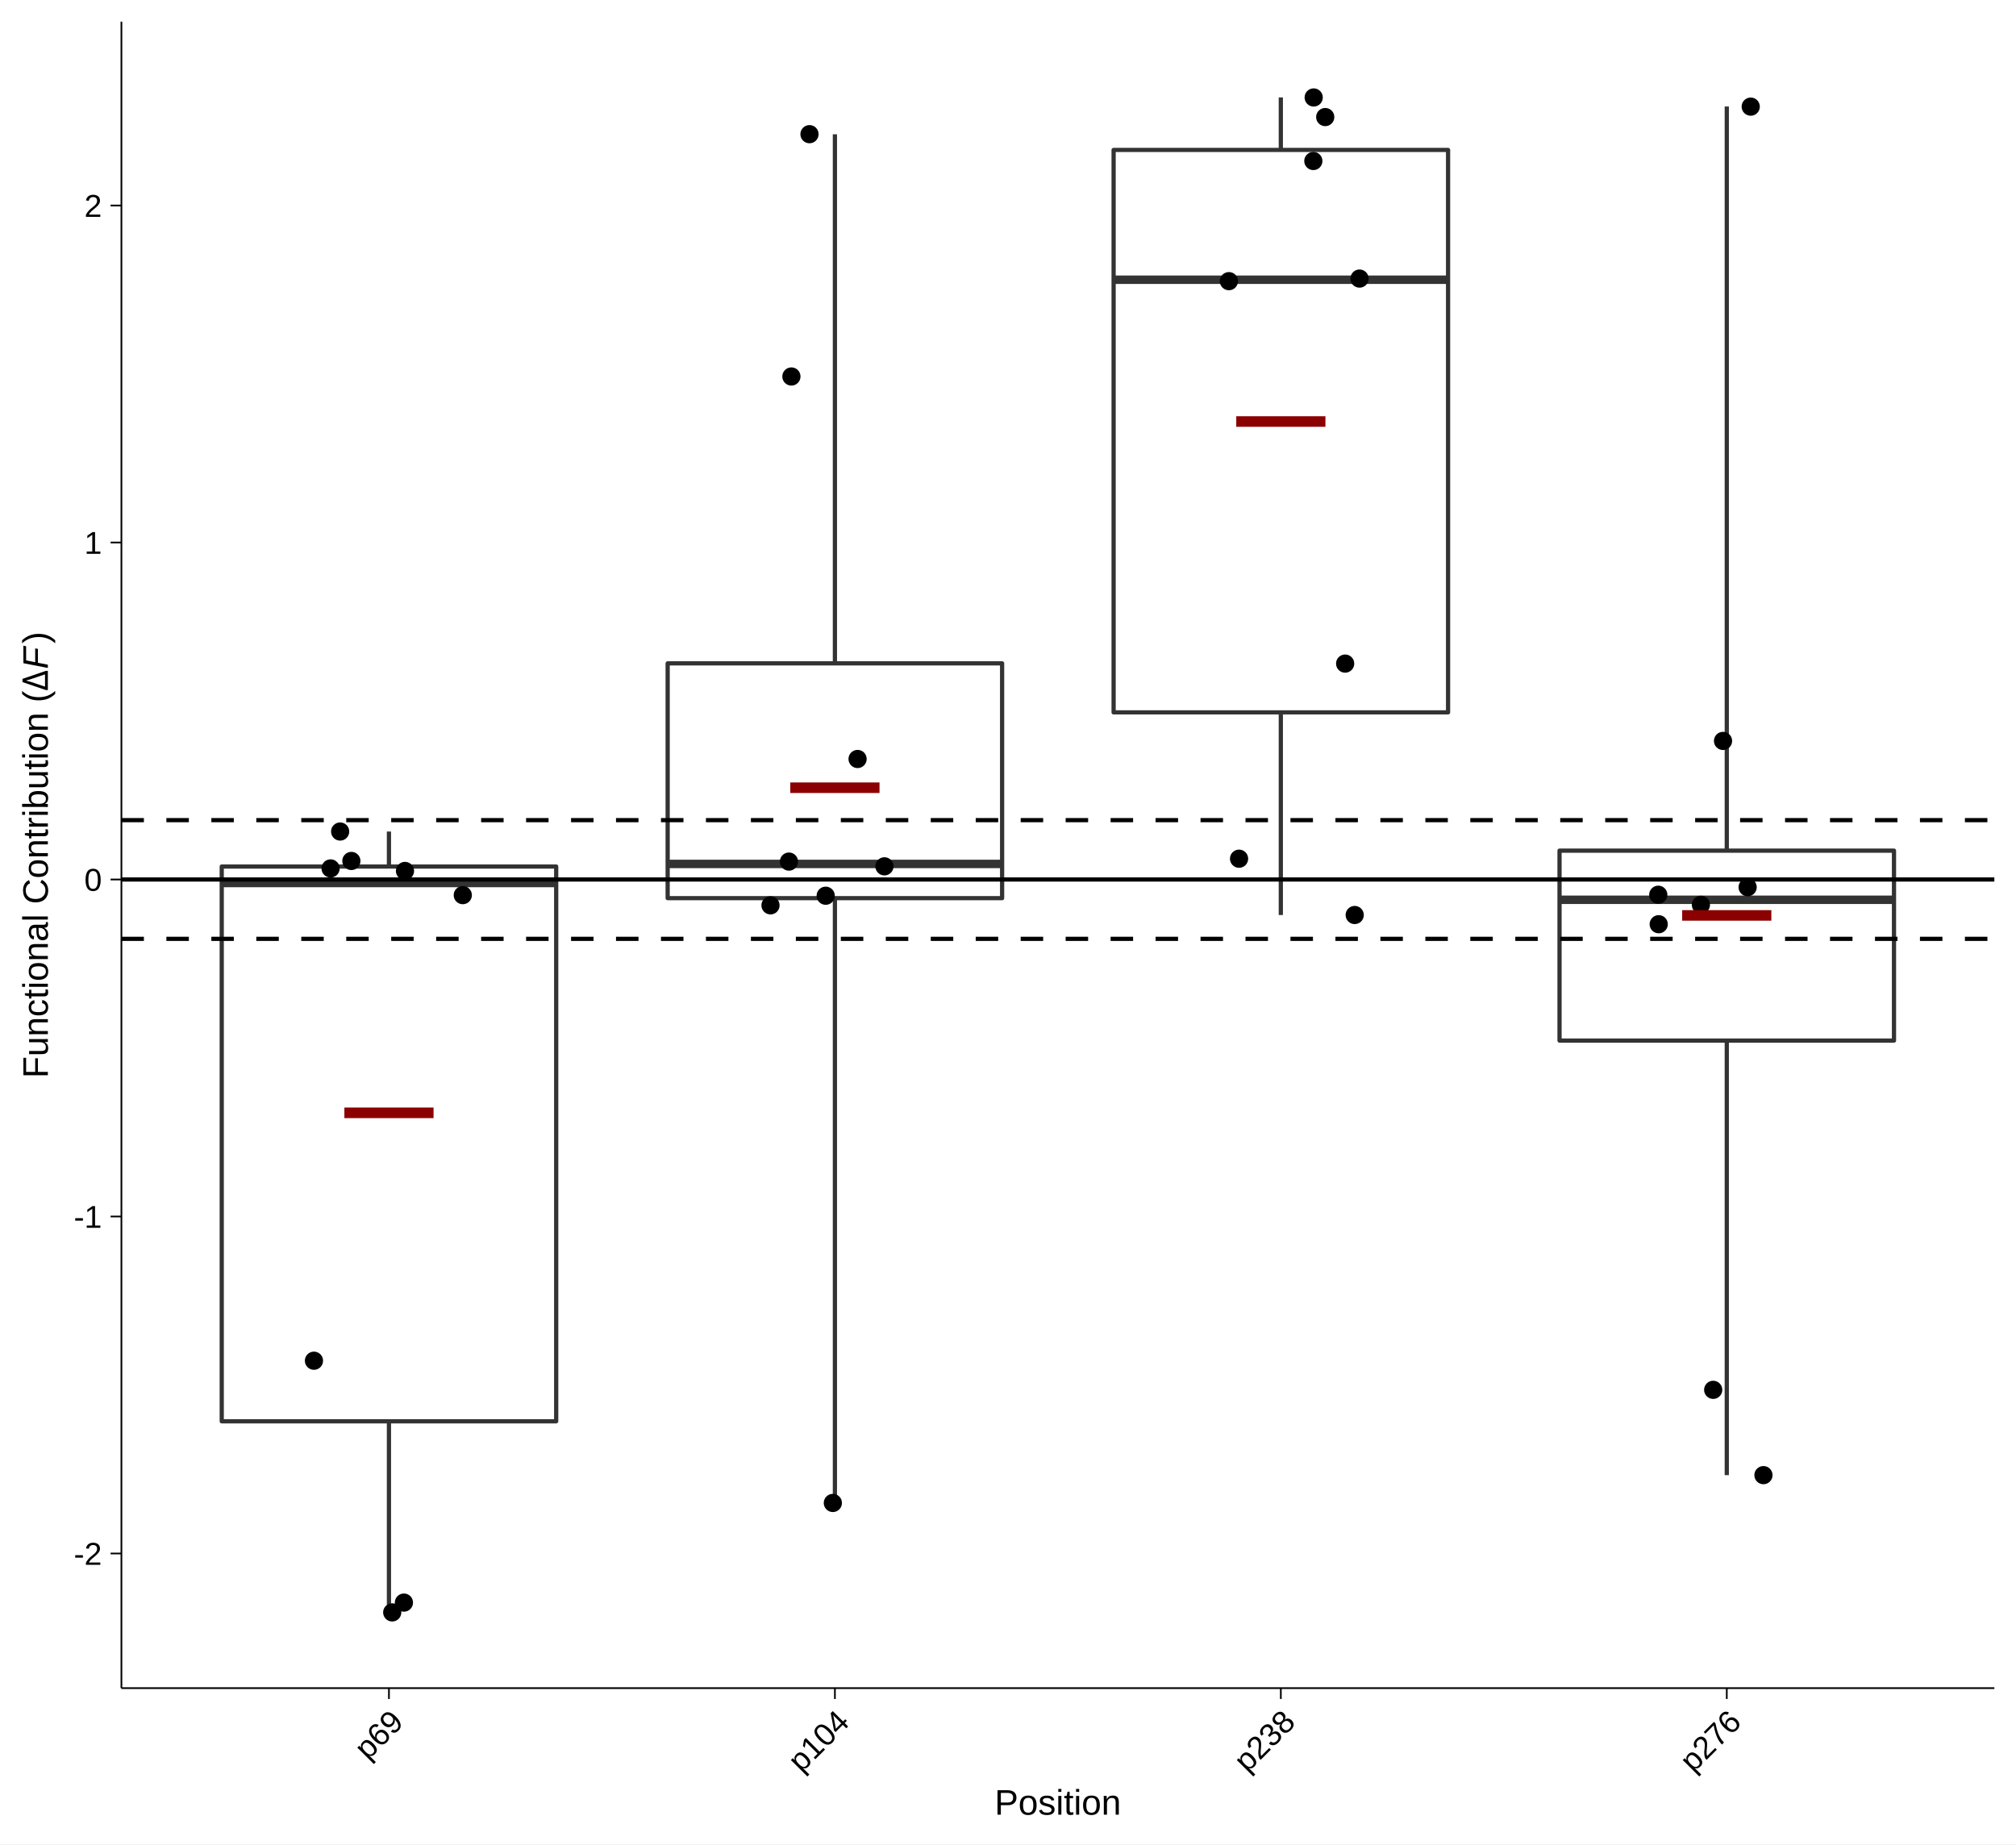
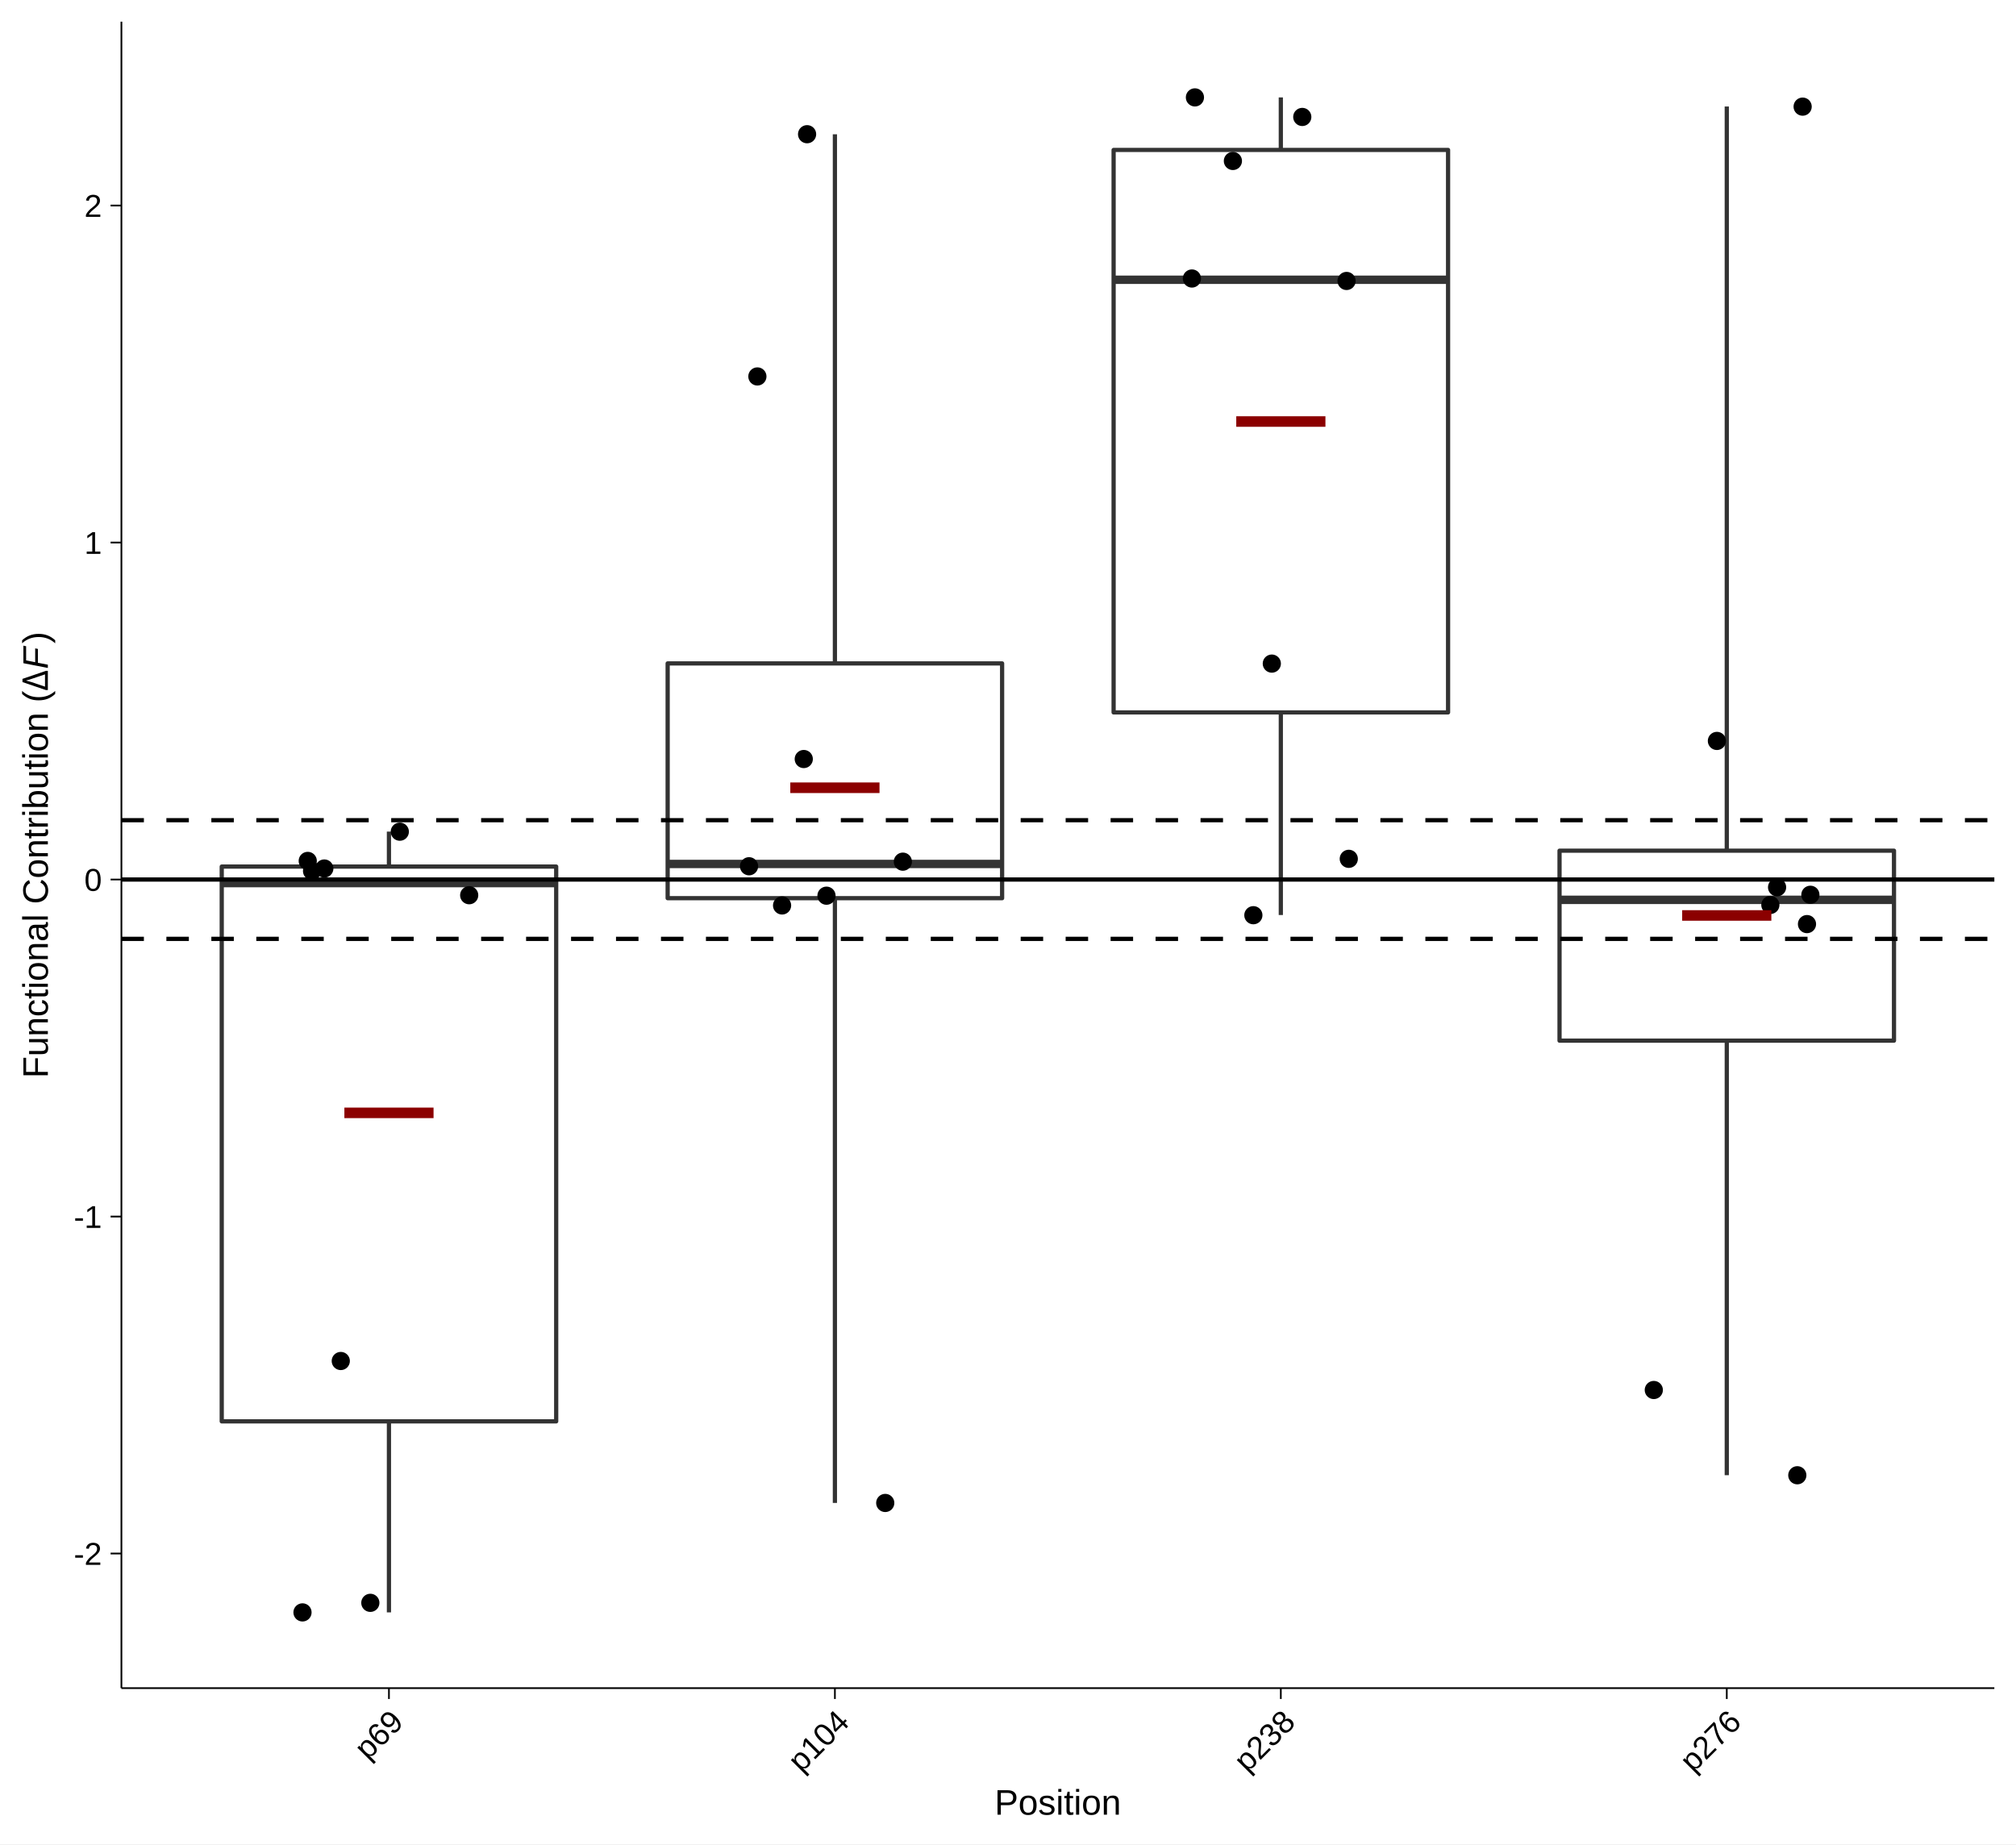
<svg xmlns="http://www.w3.org/2000/svg" class="svglite" width="510.24pt" height="466.77pt" viewBox="0 0 510.24 466.77">
  <defs>
    <style type="text/css">
    .svglite line, .svglite polyline, .svglite polygon, .svglite path, .svglite rect, .svglite circle {
      fill: none;
      stroke: #000000;
      stroke-linecap: round;
      stroke-linejoin: round;
      stroke-miterlimit: 10.00;
    }
  </style>
  </defs>
  <rect width="100%" height="100%" style="stroke: none; fill: #FFFFFF;" />
  <defs>
    <clipPath id="cpMC4wMHw1MTAuMjR8MC4wMHw0NjYuNzc=">
      <rect x="0.00" y="0.00" width="510.24" height="466.77" />
    </clipPath>
  </defs>
  <g clip-path="url(#cpMC4wMHw1MTAuMjR8MC4wMHw0NjYuNzc=)">
    <rect x="0.00" y="0.00" width="510.24" height="466.77" style="stroke-width: 1.07; stroke: #FFFFFF; fill: #FFFFFF;" />
  </g>
  <defs>
    <clipPath id="cpMzAuNzN8NTA0Ljc2fDUuNDh8NDI3LjI3">
      <rect x="30.73" y="5.48" width="474.03" height="421.79" />
    </clipPath>
  </defs>
  <g clip-path="url(#cpMzAuNzN8NTA0Ljc2fDUuNDh8NDI3LjI3)">
    <rect x="30.73" y="5.48" width="474.03" height="421.79" style="stroke-width: 1.07; stroke: none; fill: #FFFFFF;" />
-     <line x1="98.44" y1="219.32" x2="98.44" y2="210.47" style="stroke-width: 1.07; stroke: #333333; stroke-linecap: butt;" />
-     <line x1="98.44" y1="359.73" x2="98.44" y2="408.07" style="stroke-width: 1.07; stroke: #333333; stroke-linecap: butt;" />
-     <polygon points="56.12,219.32 56.12,359.73 140.77,359.73 140.77,219.32 56.12,219.32 " style="stroke-width: 1.07; stroke: #333333; fill: #FFFFFF;" />
-     <line x1="56.12" y1="223.50" x2="140.77" y2="223.50" style="stroke-width: 2.13; stroke: #333333; stroke-linecap: butt;" />
-     <line x1="211.31" y1="167.90" x2="211.31" y2="33.99" style="stroke-width: 1.07; stroke: #333333; stroke-linecap: butt;" />
-     <line x1="211.31" y1="227.32" x2="211.31" y2="380.38" style="stroke-width: 1.07; stroke: #333333; stroke-linecap: butt;" />
-     <polygon points="168.98,167.90 168.98,227.32 253.63,227.32 253.63,167.90 168.98,167.90 " style="stroke-width: 1.07; stroke: #333333; fill: #FFFFFF;" />
-     <line x1="168.98" y1="218.66" x2="253.63" y2="218.66" style="stroke-width: 2.13; stroke: #333333; stroke-linecap: butt;" />
+     <line x1="98.44" y1="219.33" x2="98.44" y2="210.48" style="stroke-width: 1.07; stroke: #333333; stroke-linecap: butt;" />
+     <line x1="98.44" y1="359.75" x2="98.44" y2="408.09" style="stroke-width: 1.07; stroke: #333333; stroke-linecap: butt;" />
+     <polygon points="56.12,219.33 56.12,359.75 140.77,359.75 140.77,219.33 56.12,219.33 " style="stroke-width: 1.07; stroke: #333333; fill: #FFFFFF;" />
+     <line x1="56.12" y1="223.51" x2="140.77" y2="223.51" style="stroke-width: 2.13; stroke: #333333; stroke-linecap: butt;" />
+     <line x1="211.31" y1="167.91" x2="211.31" y2="33.99" style="stroke-width: 1.07; stroke: #333333; stroke-linecap: butt;" />
+     <line x1="211.31" y1="227.33" x2="211.31" y2="380.40" style="stroke-width: 1.07; stroke: #333333; stroke-linecap: butt;" />
+     <polygon points="168.98,167.91 168.98,227.33 253.63,227.33 253.63,167.91 168.98,167.91 " style="stroke-width: 1.07; stroke: #333333; fill: #FFFFFF;" />
+     <line x1="168.98" y1="218.67" x2="253.63" y2="218.67" style="stroke-width: 2.13; stroke: #333333; stroke-linecap: butt;" />
    <line x1="324.17" y1="37.95" x2="324.17" y2="24.65" style="stroke-width: 1.07; stroke: #333333; stroke-linecap: butt;" />
-     <line x1="324.17" y1="180.30" x2="324.17" y2="231.59" style="stroke-width: 1.07; stroke: #333333; stroke-linecap: butt;" />
-     <polygon points="281.85,37.95 281.85,180.30 366.50,180.30 366.50,37.95 281.85,37.95 " style="stroke-width: 1.07; stroke: #333333; fill: #FFFFFF;" />
-     <line x1="281.85" y1="70.80" x2="366.50" y2="70.80" style="stroke-width: 2.13; stroke: #333333; stroke-linecap: butt;" />
-     <line x1="437.04" y1="215.30" x2="437.04" y2="26.96" style="stroke-width: 1.07; stroke: #333333; stroke-linecap: butt;" />
-     <line x1="437.04" y1="263.37" x2="437.04" y2="373.36" style="stroke-width: 1.07; stroke: #333333; stroke-linecap: butt;" />
-     <polygon points="394.71,215.30 394.71,263.37 479.36,263.37 479.36,215.30 394.71,215.30 " style="stroke-width: 1.07; stroke: #333333; fill: #FFFFFF;" />
-     <line x1="394.71" y1="227.74" x2="479.36" y2="227.74" style="stroke-width: 2.13; stroke: #333333; stroke-linecap: butt;" />
-     <circle cx="102.50" cy="220.44" r="1.95" style="stroke-width: 0.71; fill: #000000;" />
-     <circle cx="88.93" cy="217.91" r="1.95" style="stroke-width: 0.71; fill: #000000;" />
-     <circle cx="83.67" cy="219.80" r="1.95" style="stroke-width: 0.71; fill: #000000;" />
-     <circle cx="102.23" cy="405.62" r="1.95" style="stroke-width: 0.71; fill: #000000;" />
-     <circle cx="79.46" cy="344.40" r="1.95" style="stroke-width: 0.71; fill: #000000;" />
-     <circle cx="117.13" cy="226.56" r="1.95" style="stroke-width: 0.71; fill: #000000;" />
-     <circle cx="99.27" cy="408.10" r="1.95" style="stroke-width: 0.71; fill: #000000;" />
-     <circle cx="86.09" cy="210.46" r="1.95" style="stroke-width: 0.71; fill: #000000;" />
-     <circle cx="200.30" cy="95.29" r="1.95" style="stroke-width: 0.71; fill: #000000;" />
-     <circle cx="199.68" cy="218.07" r="1.95" style="stroke-width: 0.71; fill: #000000;" />
-     <circle cx="217.05" cy="192.10" r="1.95" style="stroke-width: 0.71; fill: #000000;" />
-     <circle cx="195.01" cy="229.14" r="1.95" style="stroke-width: 0.71; fill: #000000;" />
-     <circle cx="223.85" cy="219.27" r="1.95" style="stroke-width: 0.71; fill: #000000;" />
-     <circle cx="208.98" cy="226.71" r="1.95" style="stroke-width: 0.71; fill: #000000;" />
-     <circle cx="210.79" cy="380.40" r="1.95" style="stroke-width: 0.71; fill: #000000;" />
-     <circle cx="204.88" cy="33.96" r="1.95" style="stroke-width: 0.71; fill: #000000;" />
-     <circle cx="311.03" cy="71.16" r="1.95" style="stroke-width: 0.71; fill: #000000;" />
-     <circle cx="335.41" cy="29.63" r="1.95" style="stroke-width: 0.71; fill: #000000;" />
-     <circle cx="340.45" cy="167.96" r="1.95" style="stroke-width: 0.71; fill: #000000;" />
-     <circle cx="332.40" cy="40.75" r="1.95" style="stroke-width: 0.71; fill: #000000;" />
-     <circle cx="344.09" cy="70.51" r="1.95" style="stroke-width: 0.71; fill: #000000;" />
-     <circle cx="313.60" cy="217.34" r="1.95" style="stroke-width: 0.71; fill: #000000;" />
-     <circle cx="342.87" cy="231.59" r="1.95" style="stroke-width: 0.71; fill: #000000;" />
-     <circle cx="332.49" cy="24.67" r="1.95" style="stroke-width: 0.71; fill: #000000;" />
-     <circle cx="430.49" cy="229.01" r="1.95" style="stroke-width: 0.71; fill: #000000;" />
-     <circle cx="436.09" cy="187.53" r="1.95" style="stroke-width: 0.71; fill: #000000;" />
-     <circle cx="433.60" cy="351.77" r="1.95" style="stroke-width: 0.71; fill: #000000;" />
-     <circle cx="442.32" cy="224.55" r="1.95" style="stroke-width: 0.71; fill: #000000;" />
-     <circle cx="419.70" cy="226.46" r="1.95" style="stroke-width: 0.71; fill: #000000;" />
-     <circle cx="446.32" cy="373.36" r="1.95" style="stroke-width: 0.71; fill: #000000;" />
-     <circle cx="419.81" cy="233.92" r="1.95" style="stroke-width: 0.71; fill: #000000;" />
-     <circle cx="443.10" cy="26.99" r="1.95" style="stroke-width: 0.71; fill: #000000;" />
-     <line x1="30.73" y1="222.60" x2="504.76" y2="222.60" style="stroke-width: 1.07; stroke-linecap: butt;" />
-     <line x1="30.73" y1="207.58" x2="504.76" y2="207.58" style="stroke-width: 1.07; stroke-dasharray: 5.69,5.69; stroke-linecap: butt;" />
-     <line x1="30.73" y1="237.62" x2="504.76" y2="237.62" style="stroke-width: 1.07; stroke-dasharray: 5.69,5.69; stroke-linecap: butt;" />
-     <line x1="87.16" y1="281.66" x2="109.73" y2="281.66" style="stroke-width: 2.67; stroke: #8B0000; stroke-linecap: butt;" />
-     <line x1="200.02" y1="199.37" x2="222.60" y2="199.37" style="stroke-width: 2.67; stroke: #8B0000; stroke-linecap: butt;" />
+     <line x1="324.17" y1="180.31" x2="324.17" y2="231.60" style="stroke-width: 1.07; stroke: #333333; stroke-linecap: butt;" />
+     <polygon points="281.85,37.95 281.85,180.31 366.50,180.31 366.50,37.95 281.85,37.95 " style="stroke-width: 1.07; stroke: #333333; fill: #FFFFFF;" />
+     <line x1="281.85" y1="70.81" x2="366.50" y2="70.81" style="stroke-width: 2.13; stroke: #333333; stroke-linecap: butt;" />
+     <line x1="437.04" y1="215.31" x2="437.04" y2="26.96" style="stroke-width: 1.07; stroke: #333333; stroke-linecap: butt;" />
+     <line x1="437.04" y1="263.39" x2="437.04" y2="373.37" style="stroke-width: 1.07; stroke: #333333; stroke-linecap: butt;" />
+     <polygon points="394.71,215.31 394.71,263.39 479.36,263.39 479.36,215.31 394.71,215.31 " style="stroke-width: 1.07; stroke: #333333; fill: #FFFFFF;" />
+     <line x1="394.71" y1="227.75" x2="479.36" y2="227.75" style="stroke-width: 2.13; stroke: #333333; stroke-linecap: butt;" />
+     <circle cx="78.98" cy="220.46" r="1.95" style="stroke-width: 0.71; fill: #000000;" />
+     <circle cx="77.89" cy="217.90" r="1.95" style="stroke-width: 0.71; fill: #000000;" />
+     <circle cx="82.08" cy="219.82" r="1.95" style="stroke-width: 0.71; fill: #000000;" />
+     <circle cx="93.73" cy="405.68" r="1.95" style="stroke-width: 0.71; fill: #000000;" />
+     <circle cx="86.25" cy="344.47" r="1.95" style="stroke-width: 0.71; fill: #000000;" />
+     <circle cx="118.75" cy="226.58" r="1.95" style="stroke-width: 0.71; fill: #000000;" />
+     <circle cx="76.56" cy="408.10" r="1.95" style="stroke-width: 0.71; fill: #000000;" />
+     <circle cx="101.19" cy="210.50" r="1.95" style="stroke-width: 0.71; fill: #000000;" />
+     <circle cx="191.69" cy="95.28" r="1.95" style="stroke-width: 0.71; fill: #000000;" />
+     <circle cx="228.51" cy="218.09" r="1.95" style="stroke-width: 0.71; fill: #000000;" />
+     <circle cx="203.43" cy="192.11" r="1.95" style="stroke-width: 0.71; fill: #000000;" />
+     <circle cx="197.94" cy="229.17" r="1.95" style="stroke-width: 0.71; fill: #000000;" />
+     <circle cx="189.58" cy="219.25" r="1.95" style="stroke-width: 0.71; fill: #000000;" />
+     <circle cx="209.18" cy="226.70" r="1.95" style="stroke-width: 0.71; fill: #000000;" />
+     <circle cx="224.05" cy="380.40" r="1.95" style="stroke-width: 0.71; fill: #000000;" />
+     <circle cx="204.27" cy="33.97" r="1.95" style="stroke-width: 0.71; fill: #000000;" />
+     <circle cx="340.81" cy="71.11" r="1.95" style="stroke-width: 0.71; fill: #000000;" />
+     <circle cx="329.60" cy="29.60" r="1.95" style="stroke-width: 0.71; fill: #000000;" />
+     <circle cx="321.89" cy="167.96" r="1.95" style="stroke-width: 0.71; fill: #000000;" />
+     <circle cx="312.04" cy="40.74" r="1.95" style="stroke-width: 0.71; fill: #000000;" />
+     <circle cx="301.67" cy="70.49" r="1.95" style="stroke-width: 0.71; fill: #000000;" />
+     <circle cx="341.37" cy="217.37" r="1.95" style="stroke-width: 0.71; fill: #000000;" />
+     <circle cx="317.22" cy="231.64" r="1.95" style="stroke-width: 0.71; fill: #000000;" />
+     <circle cx="302.43" cy="24.65" r="1.95" style="stroke-width: 0.71; fill: #000000;" />
+     <circle cx="448.07" cy="229.04" r="1.95" style="stroke-width: 0.71; fill: #000000;" />
+     <circle cx="434.54" cy="187.53" r="1.95" style="stroke-width: 0.71; fill: #000000;" />
+     <circle cx="418.57" cy="351.81" r="1.95" style="stroke-width: 0.71; fill: #000000;" />
+     <circle cx="449.77" cy="224.57" r="1.95" style="stroke-width: 0.71; fill: #000000;" />
+     <circle cx="458.20" cy="226.47" r="1.95" style="stroke-width: 0.71; fill: #000000;" />
+     <circle cx="454.89" cy="373.39" r="1.95" style="stroke-width: 0.71; fill: #000000;" />
+     <circle cx="457.34" cy="233.89" r="1.95" style="stroke-width: 0.71; fill: #000000;" />
+     <circle cx="456.24" cy="26.99" r="1.95" style="stroke-width: 0.71; fill: #000000;" />
+     <line x1="30.73" y1="222.61" x2="504.76" y2="222.61" style="stroke-width: 1.07; stroke-linecap: butt;" />
+     <line x1="30.73" y1="207.59" x2="504.76" y2="207.59" style="stroke-width: 1.07; stroke-dasharray: 5.69,5.69; stroke-linecap: butt;" />
+     <line x1="30.73" y1="237.63" x2="504.76" y2="237.63" style="stroke-width: 1.07; stroke-dasharray: 5.69,5.69; stroke-linecap: butt;" />
+     <line x1="87.16" y1="281.67" x2="109.73" y2="281.67" style="stroke-width: 2.67; stroke: #8B0000; stroke-linecap: butt;" />
+     <line x1="200.02" y1="199.38" x2="222.60" y2="199.38" style="stroke-width: 2.67; stroke: #8B0000; stroke-linecap: butt;" />
    <line x1="312.89" y1="106.69" x2="335.46" y2="106.69" style="stroke-width: 2.67; stroke: #8B0000; stroke-linecap: butt;" />
-     <line x1="425.75" y1="231.69" x2="448.32" y2="231.69" style="stroke-width: 2.67; stroke: #8B0000; stroke-linecap: butt;" />
+     <line x1="425.75" y1="231.70" x2="448.32" y2="231.70" style="stroke-width: 2.67; stroke: #8B0000; stroke-linecap: butt;" />
  </g>
  <g clip-path="url(#cpMC4wMHw1MTAuMjR8MC4wMHw0NjYuNzc=)">
    <polyline points="30.73,427.27 30.73,5.48 " style="stroke-width: 0.43; stroke-linecap: butt;" />
-     <text x="25.79" y="396.06" text-anchor="end" style="font-size: 8.00px; font-family: Arial;" textLength="7.11px" lengthAdjust="spacingAndGlyphs">-2</text>
-     <text x="25.79" y="310.76" text-anchor="end" style="font-size: 8.00px; font-family: Arial;" textLength="7.11px" lengthAdjust="spacingAndGlyphs">-1</text>
-     <text x="25.79" y="225.47" text-anchor="end" style="font-size: 8.00px; font-family: Arial;" textLength="4.45px" lengthAdjust="spacingAndGlyphs">0</text>
-     <text x="25.79" y="140.18" text-anchor="end" style="font-size: 8.00px; font-family: Arial;" textLength="4.45px" lengthAdjust="spacingAndGlyphs">1</text>
+     <text x="25.79" y="396.07" text-anchor="end" style="font-size: 8.00px; font-family: Arial;" textLength="7.11px" lengthAdjust="spacingAndGlyphs">-2</text>
+     <text x="25.79" y="310.78" text-anchor="end" style="font-size: 8.00px; font-family: Arial;" textLength="7.11px" lengthAdjust="spacingAndGlyphs">-1</text>
+     <text x="25.79" y="225.48" text-anchor="end" style="font-size: 8.00px; font-family: Arial;" textLength="4.45px" lengthAdjust="spacingAndGlyphs">0</text>
+     <text x="25.79" y="140.19" text-anchor="end" style="font-size: 8.00px; font-family: Arial;" textLength="4.45px" lengthAdjust="spacingAndGlyphs">1</text>
    <text x="25.79" y="54.89" text-anchor="end" style="font-size: 8.00px; font-family: Arial;" textLength="4.45px" lengthAdjust="spacingAndGlyphs">2</text>
-     <polyline points="27.99,393.19 30.73,393.19 " style="stroke-width: 0.43; stroke-linecap: butt;" />
-     <polyline points="27.99,307.89 30.73,307.89 " style="stroke-width: 0.43; stroke-linecap: butt;" />
-     <polyline points="27.99,222.60 30.73,222.60 " style="stroke-width: 0.43; stroke-linecap: butt;" />
-     <polyline points="27.99,137.31 30.73,137.31 " style="stroke-width: 0.43; stroke-linecap: butt;" />
+     <polyline points="27.99,393.20 30.73,393.20 " style="stroke-width: 0.43; stroke-linecap: butt;" />
+     <polyline points="27.99,307.91 30.73,307.91 " style="stroke-width: 0.43; stroke-linecap: butt;" />
+     <polyline points="27.99,222.61 30.73,222.61 " style="stroke-width: 0.43; stroke-linecap: butt;" />
+     <polyline points="27.99,137.32 30.73,137.32 " style="stroke-width: 0.43; stroke-linecap: butt;" />
    <polyline points="27.99,52.02 30.73,52.02 " style="stroke-width: 0.43; stroke-linecap: butt;" />
    <polyline points="30.73,427.27 504.76,427.27 " style="stroke-width: 0.43; stroke-linecap: butt;" />
    <polyline points="98.44,430.01 98.44,427.27 " style="stroke-width: 0.43; stroke-linecap: butt;" />
    <polyline points="211.31,430.01 211.31,427.27 " style="stroke-width: 0.43; stroke-linecap: butt;" />
    <polyline points="324.17,430.01 324.17,427.27 " style="stroke-width: 0.43; stroke-linecap: butt;" />
    <polyline points="437.04,430.01 437.04,427.27 " style="stroke-width: 0.43; stroke-linecap: butt;" />
    <text transform="translate(102.50,436.26) rotate(-45)" text-anchor="end" style="font-size: 8.00px; font-family: Arial;" textLength="13.35px" lengthAdjust="spacingAndGlyphs">p69</text>
    <text transform="translate(215.37,436.26) rotate(-45)" text-anchor="end" style="font-size: 8.00px; font-family: Arial;" textLength="17.80px" lengthAdjust="spacingAndGlyphs">p104</text>
    <text transform="translate(328.23,436.26) rotate(-45)" text-anchor="end" style="font-size: 8.00px; font-family: Arial;" textLength="17.80px" lengthAdjust="spacingAndGlyphs">p238</text>
    <text transform="translate(441.10,436.26) rotate(-45)" text-anchor="end" style="font-size: 8.00px; font-family: Arial;" textLength="17.80px" lengthAdjust="spacingAndGlyphs">p276</text>
    <text x="267.74" y="459.30" text-anchor="middle" style="font-size: 9.00px; font-family: Arial;" textLength="32.02px" lengthAdjust="spacingAndGlyphs">Position</text>
    <text transform="translate(12.11,272.88) rotate(-90)" style="font-size: 9.00px; font-family: Arial;" textLength="98.04px" lengthAdjust="spacingAndGlyphs">Functional Contribution (</text>
    <text transform="translate(12.11,174.84) rotate(-90)" style="font-size: 9.00px; font-family: Symbol;" textLength="5.51px" lengthAdjust="spacingAndGlyphs">Δ</text>
    <text transform="translate(12.11,169.34) rotate(-90)" style="font-size: 9.00px; font-style: italic; font-family: Arial;" textLength="5.50px" lengthAdjust="spacingAndGlyphs">F</text>
    <text transform="translate(12.11,162.87) rotate(-90)" style="font-size: 9.00px; font-family: Arial;" textLength="3.00px" lengthAdjust="spacingAndGlyphs">)</text>
  </g>
</svg>
